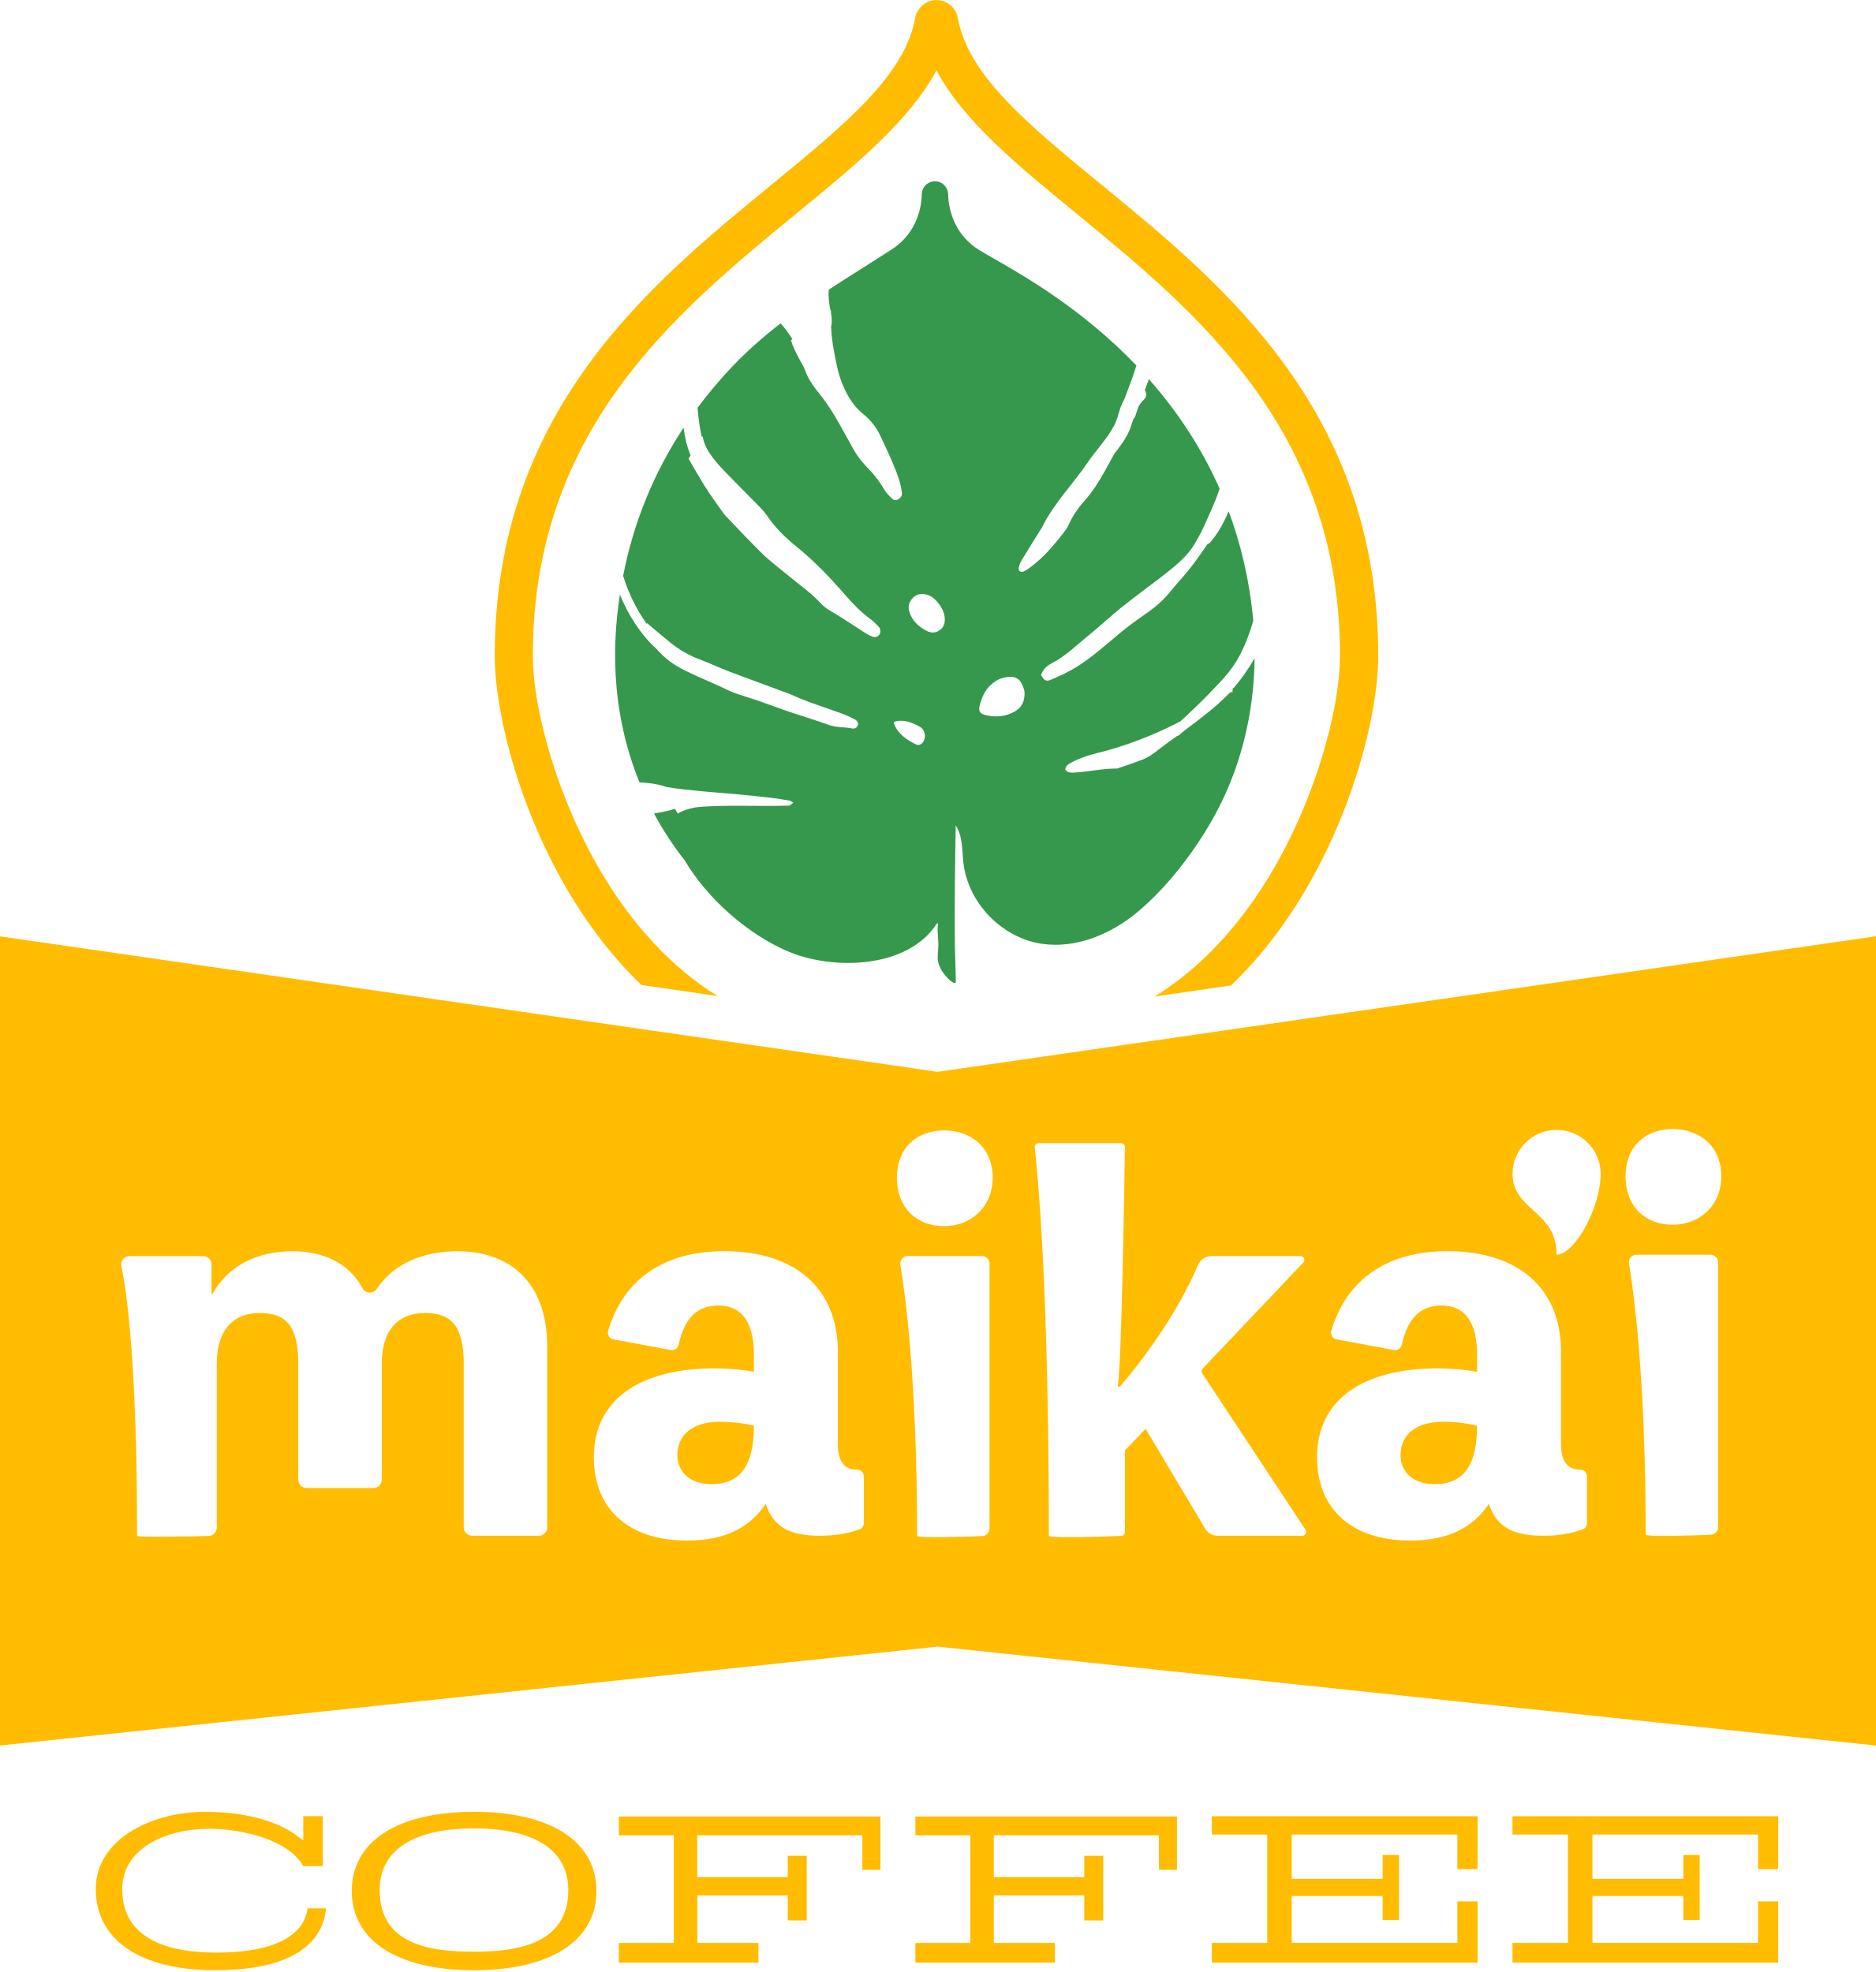
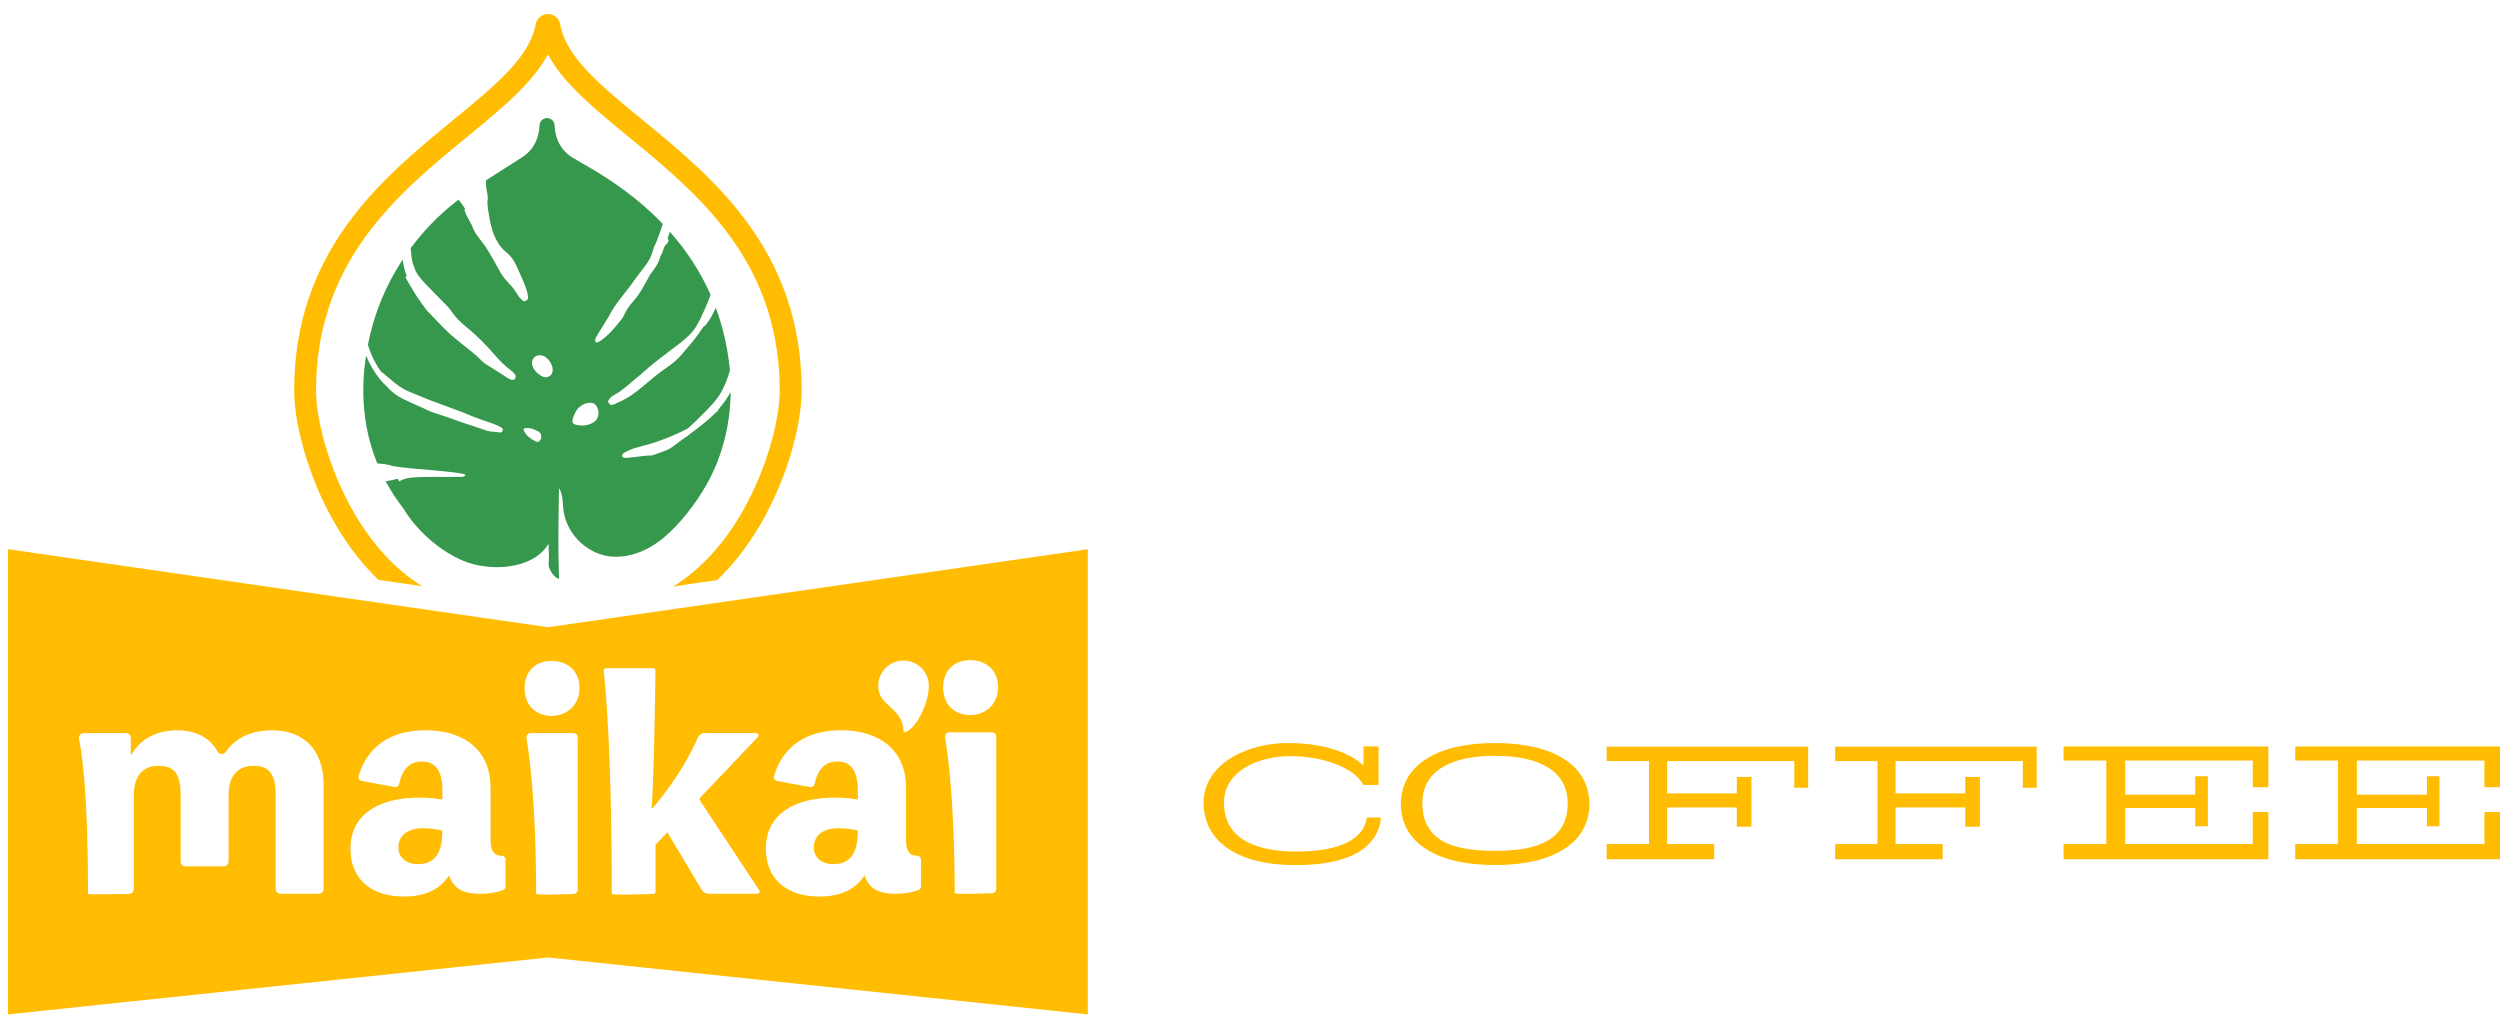
- <svg xmlns="http://www.w3.org/2000/svg" version="1.1" id="Layer_1" x="0px" y="0px" viewBox="0 0 232 244" style="enable-background:new 0 0 232 244;" xml:space="preserve">
+ <svg xmlns="http://www.w3.org/2000/svg" version="1.1" id="Layer_1" x="0px" y="0px" viewBox="0 0 538.4 219.05" style="enable-background:new 0 0 538.4 219.05;" xml:space="preserve">
  <style type="text/css">
	.st0{fill:#FFBC00;}
	.st1{fill:#36984D;}
</style>
  <g>
-     <path class="st0" d="M79.36,121.88l9.41,1.36c-5.99-3.71-10.37-8.97-13.4-13.71c-6.2-9.72-9.45-21.64-9.45-28.4   c0-12.43,3.48-23.28,10.65-33.17c6.31-8.71,14.59-15.5,21.91-21.5c7.36-6.03,14.01-11.49,17.37-17.75   c3.35,6.26,10.01,11.72,17.37,17.75c7.31,6,15.6,12.79,21.91,21.5c7.17,9.89,10.65,20.75,10.65,33.17c0,6.76-3.24,18.68-9.45,28.4   c-3.04,4.77-7.45,10.05-13.48,13.77l9.45-1.37c3.3-3.15,5.94-6.61,8.02-9.86c7-10.97,10.19-23.73,10.19-30.94   c0-30.21-19.01-45.8-34.29-58.32c-9.08-7.44-16.43-13.47-17.72-20.57c-0.23-1.29-1.33-2.23-2.64-2.23c-1.31,0-2.41,0.95-2.64,2.23   c-1.29,7.1-8.64,13.12-17.72,20.57C80.22,35.33,61.21,50.92,61.21,81.13c0,7.21,3.19,19.97,10.19,30.94   C73.46,115.3,76.09,118.74,79.36,121.88z" />
-     <path class="st0" d="M26.57,243.78c-9.22,0-14.72-3.76-14.72-10.04c0-6.21,6.96-9.56,13.51-9.56c6.79,0,10.2,2.11,11.08,2.75   l1.08,0.79v-3h2.41v6.18h-2.42c-1.64-3.03-7.02-4.62-11.69-4.62c-5.15,0-10.7,2.34-10.7,7.48c0,6.48,6.3,7.84,11.58,7.84   c8.99,0,11.05-3.17,11.35-5.47h2.28C40.06,239.27,37.73,243.78,26.57,243.78z M73.79,233.98c0-6.14-5.66-9.8-15.15-9.8   c-9.47,0-15.12,3.66-15.12,9.8s5.65,9.8,15.12,9.8C68.12,243.78,73.79,240.12,73.79,233.98z M70.31,233.86   c0,6.84-6.66,7.63-11.67,7.63c-5.43,0-11.67-0.87-11.67-7.63c0-4.92,4.14-7.63,11.67-7.63C66.17,226.23,70.31,228.94,70.31,233.86z    M93.83,242.84v-2.44h-7.56v-5.88h11.19v3.1h2.35v-8h-2.35v2.64H86.26v-5.18h20.43v4.28h2.23v-6.6H76.56v2.32h6.8v13.32h-6.8v2.44   H93.83z M130.51,242.84v-2.44h-7.56v-5.88h11.19v3.1h2.35v-8h-2.35v2.64h-11.19v-5.18h20.43v4.28h2.23v-6.6h-32.36v2.32h6.8v13.32   h-6.8v2.44H130.51z M182.8,242.84v-7.58h-2.5v5.13h-20.49v-5.79h11.25v2.95h2.02v-8.03h-2.02v2.95h-11.25v-5.48h20.49v4.28h2.5   v-6.54h-32.88v2.26h6.86v13.41h-6.86v2.44H182.8z M220,242.84v-7.58h-2.5v5.13h-20.49v-5.79h11.25v2.95h2.02v-8.03h-2.02v2.95   h-11.25v-5.48h20.49v4.28h2.5v-6.54h-32.88v2.26h6.86v13.41h-6.86v2.44H220z" />
+     <path class="st0" d="M81.5,124.88l9.41,1.36c-5.99-3.71-10.37-8.97-13.4-13.71c-6.2-9.72-9.45-21.64-9.45-28.4   c0-12.43,3.48-23.28,10.65-33.17c6.31-8.71,14.59-15.5,21.91-21.5c7.36-6.03,14.01-11.49,17.37-17.75   c3.35,6.26,10.01,11.72,17.37,17.75c7.31,6,15.6,12.79,21.91,21.5c7.17,9.89,10.65,20.75,10.65,33.17c0,6.76-3.24,18.68-9.45,28.4   c-3.04,4.77-7.45,10.05-13.48,13.77l9.45-1.37c3.3-3.15,5.94-6.61,8.02-9.86c7-10.97,10.19-23.73,10.19-30.94   c0-30.21-19.01-45.8-34.29-58.32c-9.08-7.44-16.43-13.47-17.72-20.57c-0.23-1.29-1.33-2.23-2.64-2.23s-2.41,0.95-2.64,2.23   c-1.29,7.1-8.64,13.12-17.72,20.57C82.36,38.33,63.35,53.92,63.35,84.13c0,7.21,3.19,19.97,10.19,30.94   C75.6,118.3,78.23,121.74,81.5,124.88z" />
+     <path class="st0" d="M278.96,186.31c-12.37,0-19.74-5.04-19.74-13.47c0-8.33,9.34-12.82,18.12-12.82c9.11,0,13.68,2.83,14.86,3.69   l1.45,1.06v-4.02h3.23v8.29h-3.25c-2.2-4.06-9.42-6.2-15.68-6.2c-6.91,0-14.35,3.14-14.35,10.03c0,8.69,8.45,10.52,15.53,10.52   c12.06,0,14.82-4.25,15.22-7.34h3.06C297.05,180.26,293.93,186.31,278.96,186.31z M342.29,173.16c0-8.24-7.59-13.14-20.32-13.14   c-12.7,0-20.28,4.91-20.28,13.14c0,8.24,7.58,13.14,20.28,13.14C334.69,186.31,342.29,181.4,342.29,173.16z M337.62,173   c0,9.17-8.93,10.23-15.65,10.23c-7.28,0-15.65-1.17-15.65-10.23c0-6.6,5.55-10.23,15.65-10.23   C332.07,162.77,337.62,166.4,337.62,173z M369.17,185.05v-3.27h-10.14v-7.89h15.01v4.16h3.15v-10.73h-3.15v3.54h-15.02v-6.95h27.4   v5.74h2.99v-8.85h-43.4v3.11h9.12v17.87h-9.12v3.27H369.17z M418.37,185.05v-3.27h-10.14v-7.89h15.01v4.16h3.15v-10.73h-3.15v3.54   h-15.01v-6.95h27.4v5.74h2.99v-8.85h-43.4v3.11h9.12v17.87h-9.12v3.27H418.37z M488.51,185.05v-10.17h-3.35v6.88h-27.48v-7.77   h15.09v3.96h2.71v-10.77h-2.71v3.96h-15.09v-7.35h27.48v5.74h3.35v-8.77h-44.1v3.03h9.2v17.99h-9.2v3.27L488.51,185.05   L488.51,185.05z M538.4,185.05v-10.17h-3.35v6.88h-27.48v-7.77h15.09v3.96h2.71v-10.77h-2.71v3.96h-15.09v-7.35h27.48v5.74h3.35   v-8.77h-44.1v3.03h9.2v17.99h-9.2v3.27L538.4,185.05L538.4,185.05z" />
    <g>
-       <path class="st0" d="M173.27,180.06c0,2.06,1.58,3.58,4.19,3.58c3.52,0,5.28-2.19,5.28-7.23c-1.15-0.3-2.79-0.49-4.31-0.49    C175.27,175.94,173.27,177.45,173.27,180.06z" />
-       <path class="st0" d="M83.8,180.06c0,2.06,1.58,3.58,4.19,3.58c3.52,0,5.28-2.19,5.28-7.23c-1.15-0.3-2.79-0.49-4.31-0.49    C85.8,175.94,83.8,177.45,83.8,180.06z" />
-       <path class="st0" d="M116,132.62l-116.27-16.8V216L116,203.74L232.27,216V115.82L116,132.62z M67.7,188.98    c0,0.57-0.46,1.04-1.04,1.04h-8.25c-0.57,0-1.04-0.46-1.04-1.04v-20.21c0-4.68-1.52-6.31-4.8-6.31c-3.04,0-5.34,1.82-5.34,6.31    v14.31c0,0.57-0.46,1.04-1.04,1.04h-8.25c-0.57,0-1.04-0.46-1.04-1.04v-14.31c0-4.68-1.46-6.31-4.8-6.31    c-2.98,0-5.28,1.82-5.28,6.31v20.24c0,0.56-0.45,1.03-1.01,1.04c-2.52,0.06-8.85,0.18-8.85-0.02c0-21.7-1.32-30.44-1.95-33.36    c-0.14-0.65,0.36-1.25,1.02-1.25h9.1c0.57,0,1.04,0.46,1.04,1.04v3.64h0.12c2-3.58,5.59-5.28,9.96-5.28    c3.72,0,6.93,1.46,8.58,4.55c0.37,0.7,1.34,0.76,1.78,0.11c2.16-3.17,5.7-4.66,10.04-4.66c6.25,0,11.05,3.7,11.05,11.78V188.98z     M106.87,188.46c0,0.36-0.23,0.68-0.57,0.79c-1.68,0.57-3.09,0.77-4.95,0.77c-3.95,0-5.77-1.34-6.62-3.95    c-2.06,3.1-5.28,4.55-9.72,4.55c-7.17,0-11.54-3.83-11.54-10.32c0-7.17,5.77-10.99,14.94-10.99c1.34,0,3.16,0.12,4.86,0.42v-2.06    c0-4.19-1.58-6.13-4.37-6.13c-2.65,0-4.2,1.52-4.95,4.86c-0.1,0.44-0.52,0.72-0.97,0.64l-7.1-1.32c-0.49-0.09-0.79-0.59-0.65-1.06    c1.91-6.41,6.96-9.85,14.39-9.85c8.68,0,14.03,4.55,14.03,12.39v11.42c0,2.19,0.79,3.22,2.37,3.22h0.02    c0.46,0,0.83,0.37,0.83,0.83V188.46z M122.42,189.12c0,0.5-0.4,0.92-0.9,0.94c-2.27,0.09-8.06,0.29-8.06-0.04    c0-19.51-1.52-30.25-2.07-33.52c-0.1-0.57,0.34-1.09,0.92-1.09h9.17c0.52,0,0.94,0.42,0.94,0.94V189.12z M116.8,151.71    c-3.28,0-5.83-2.13-5.83-6.01c0-3.76,2.55-5.83,5.83-5.83c3.28,0,6.01,2.06,6.01,5.83C122.81,149.4,120.08,151.71,116.8,151.71z     M161.11,190.02h-10.46c-0.64,0-1.23-0.34-1.55-0.88l-7.37-12.35l-2.55,2.67v10.1c0,0.26-0.2,0.47-0.46,0.48    c-1.89,0.08-8.96,0.34-8.96-0.02c0-31.21-1.43-45.25-1.75-48.04c-0.03-0.29,0.19-0.53,0.48-0.53h10.2c0.27,0,0.48,0.22,0.48,0.48    c-0.05,3.7-0.4,27.39-0.9,29.63h0.3c5.88-6.93,8.67-12.72,9.65-15.05c0.28-0.67,0.94-1.1,1.67-1.1h11c0.42,0,0.64,0.51,0.35,0.81    l-12.45,13.12c-0.15,0.16-0.18,0.41-0.05,0.6l12.78,19.34C161.73,189.6,161.5,190.02,161.11,190.02z M196.34,188.46    c0,0.36-0.23,0.68-0.57,0.79c-1.68,0.57-3.09,0.77-4.95,0.77c-3.95,0-5.77-1.34-6.62-3.95c-2.06,3.1-5.28,4.55-9.72,4.55    c-7.17,0-11.54-3.83-11.54-10.32c0-7.17,5.77-10.99,14.94-10.99c1.34,0,3.16,0.12,4.86,0.42v-2.06c0-4.19-1.58-6.13-4.37-6.13    c-2.65,0-4.2,1.52-4.95,4.86c-0.1,0.44-0.52,0.72-0.97,0.64l-7.1-1.32c-0.49-0.09-0.79-0.59-0.65-1.06    c1.91-6.41,6.96-9.85,14.39-9.85c8.68,0,14.03,4.55,14.03,12.39v11.42c0,2.19,0.79,3.22,2.37,3.22h0.02    c0.46,0,0.83,0.37,0.83,0.83V188.46z M192.58,155.24c0-5.45-5.45-5.45-5.45-9.99c0-3.01,2.44-5.45,5.45-5.45s5.45,2.44,5.45,5.45    C198.03,149.34,194.85,155.24,192.58,155.24z M212.56,188.96c0,0.5-0.4,0.92-0.9,0.94c-2.27,0.09-8.06,0.29-8.06-0.04    c0-19.51-1.52-30.25-2.07-33.52c-0.1-0.57,0.34-1.09,0.92-1.09h9.17c0.52,0,0.94,0.42,0.94,0.94V188.96z M206.94,151.54    c-3.28,0-5.83-2.13-5.83-6.01c0-3.76,2.55-5.83,5.83-5.83c3.28,0,6.01,2.06,6.01,5.83C212.96,149.23,210.22,151.54,206.94,151.54z    " />
+       <path class="st0" d="M175.27,182.52c0,2.06,1.58,3.58,4.19,3.58c3.52,0,5.28-2.19,5.28-7.23c-1.15-0.3-2.79-0.49-4.31-0.49    C177.27,178.4,175.27,179.91,175.27,182.52z" />
+       <path class="st0" d="M85.8,182.52c0,2.06,1.58,3.58,4.19,3.58c3.52,0,5.28-2.19,5.28-7.23c-1.15-0.3-2.79-0.49-4.31-0.49    C87.8,178.4,85.8,179.91,85.8,182.52z" />
+       <path class="st0" d="M118,135.08L1.73,118.28v100.18L118,206.2l116.27,12.26V118.28L118,135.08z M69.7,191.44    c0,0.57-0.46,1.04-1.04,1.04h-8.25c-0.57,0-1.04-0.46-1.04-1.04v-20.21c0-4.68-1.52-6.31-4.8-6.31c-3.04,0-5.34,1.82-5.34,6.31    v14.31c0,0.57-0.46,1.04-1.04,1.04h-8.25c-0.57,0-1.04-0.46-1.04-1.04v-14.31c0-4.68-1.46-6.31-4.8-6.31    c-2.98,0-5.28,1.82-5.28,6.31v20.24c0,0.56-0.45,1.03-1.01,1.04c-2.52,0.06-8.85,0.18-8.85-0.02c0-21.7-1.32-30.44-1.95-33.36    c-0.14-0.65,0.36-1.25,1.02-1.25h9.1c0.57,0,1.04,0.46,1.04,1.04v3.64h0.12c2-3.58,5.59-5.28,9.96-5.28    c3.72,0,6.93,1.46,8.58,4.55c0.37,0.7,1.34,0.76,1.78,0.11c2.16-3.17,5.7-4.66,10.04-4.66c6.25,0,11.05,3.7,11.05,11.78V191.44z     M108.87,190.92c0,0.36-0.23,0.68-0.57,0.79c-1.68,0.57-3.09,0.77-4.95,0.77c-3.95,0-5.77-1.34-6.62-3.95    c-2.06,3.1-5.28,4.55-9.72,4.55c-7.17,0-11.54-3.83-11.54-10.32c0-7.17,5.77-10.99,14.94-10.99c1.34,0,3.16,0.12,4.86,0.42v-2.06    c0-4.19-1.58-6.13-4.37-6.13c-2.65,0-4.2,1.52-4.95,4.86c-0.1,0.44-0.52,0.72-0.97,0.64l-7.1-1.32c-0.49-0.09-0.79-0.59-0.65-1.06    c1.91-6.41,6.96-9.85,14.39-9.85c8.68,0,14.03,4.55,14.03,12.39v11.42c0,2.19,0.79,3.22,2.37,3.22h0.02    c0.46,0,0.83,0.37,0.83,0.83V190.92z M124.42,191.58c0,0.5-0.4,0.92-0.9,0.94c-2.27,0.09-8.06,0.29-8.06-0.04    c0-19.51-1.52-30.25-2.07-33.52c-0.1-0.57,0.34-1.09,0.92-1.09h9.17c0.52,0,0.94,0.42,0.94,0.94V191.58z M118.8,154.17    c-3.28,0-5.83-2.13-5.83-6.01c0-3.76,2.55-5.83,5.83-5.83s6.01,2.06,6.01,5.83C124.81,151.86,122.08,154.17,118.8,154.17z     M163.11,192.48h-10.46c-0.64,0-1.23-0.34-1.55-0.88l-7.37-12.35l-2.55,2.67v10.1c0,0.26-0.2,0.47-0.46,0.48    c-1.89,0.08-8.96,0.34-8.96-0.02c0-31.21-1.43-45.25-1.75-48.04c-0.03-0.29,0.19-0.53,0.48-0.53h10.2c0.27,0,0.48,0.22,0.48,0.48    c-0.05,3.7-0.4,27.39-0.9,29.63h0.3c5.88-6.93,8.67-12.72,9.65-15.05c0.28-0.67,0.94-1.1,1.67-1.1h11c0.42,0,0.64,0.51,0.35,0.81    l-12.45,13.12c-0.15,0.16-0.18,0.41-0.05,0.6l12.78,19.34C163.73,192.06,163.5,192.48,163.11,192.48z M198.34,190.92    c0,0.36-0.23,0.68-0.57,0.79c-1.68,0.57-3.09,0.77-4.95,0.77c-3.95,0-5.77-1.34-6.62-3.95c-2.06,3.1-5.28,4.55-9.72,4.55    c-7.17,0-11.54-3.83-11.54-10.32c0-7.17,5.77-10.99,14.94-10.99c1.34,0,3.16,0.12,4.86,0.42v-2.06c0-4.19-1.58-6.13-4.37-6.13    c-2.65,0-4.2,1.52-4.95,4.86c-0.1,0.44-0.52,0.72-0.97,0.64l-7.1-1.32c-0.49-0.09-0.79-0.59-0.65-1.06    c1.91-6.41,6.96-9.85,14.39-9.85c8.68,0,14.03,4.55,14.03,12.39v11.42c0,2.19,0.79,3.22,2.37,3.22h0.02    c0.46,0,0.83,0.37,0.83,0.83L198.34,190.92L198.34,190.92z M194.58,157.7c0-5.45-5.45-5.45-5.45-9.99c0-3.01,2.44-5.45,5.45-5.45    s5.45,2.44,5.45,5.45C200.03,151.8,196.85,157.7,194.58,157.7z M214.56,191.42c0,0.5-0.4,0.92-0.9,0.94    c-2.27,0.09-8.06,0.29-8.06-0.04c0-19.51-1.52-30.25-2.07-33.52c-0.1-0.57,0.34-1.09,0.92-1.09h9.17c0.52,0,0.94,0.42,0.94,0.94    V191.42z M208.94,154c-3.28,0-5.83-2.13-5.83-6.01c0-3.76,2.55-5.83,5.83-5.83s6.01,2.06,6.01,5.83    C214.96,151.69,212.22,154,208.94,154z" />
    </g>
-     <path class="st1" d="M152.73,85.01c-0.07,0.08-0.14,0.14-0.22,0.17c-0.02,0.2-0.03,0.4-0.06,0.6c-0.04-0.07-0.07-0.15-0.12-0.22   c-0.2,0.19-0.37,0.32-0.52,0.48c-1.33,1.35-2.82,2.5-4.32,3.64c-0.37,0.28-0.74,0.55-1.11,0.83c-0.16,0.14-0.31,0.28-0.47,0.42   c-0.09,0.08-0.19,0.12-0.29,0.14c-0.48,0.35-0.96,0.69-1.44,1.04c-0.91,0.65-1.73,1.44-2.79,1.86c-1.04,0.41-2.1,0.75-3.16,1.12   c-1.83,0-3.63,0.41-5.45,0.51c-0.39,0.02-0.77-0.02-1-0.39c0.07-0.5,0.45-0.69,0.81-0.88c0.99-0.53,2.06-0.89,3.14-1.15   c2.45-0.59,4.81-1.42,7.12-2.41c1.09-0.47,2.16-0.97,3.2-1.53c1.21-1.1,2.39-2.24,3.53-3.41c1.36-1.4,2.74-2.8,3.68-4.52   c0.78-1.43,1.33-2.94,1.79-4.5c-0.01-0.16-0.02-0.32-0.04-0.48c-0.46-4.57-1.47-8.93-3-13.07c-0.59,1.38-1.31,2.72-2.26,3.82   c-0.11,0.13-0.23,0.2-0.36,0.24c-0.61,0.89-1.22,1.77-1.87,2.63c-0.84,1.11-1.82,2.12-2.69,3.2c-0.78,0.97-1.68,1.79-2.68,2.51   c-1.11,0.8-2.25,1.56-3.3,2.43c-1.84,1.51-3.59,3.13-5.6,4.4c-0.99,0.62-2.07,1.11-3.14,1.58c-0.68,0.3-0.89,0.17-1.31-0.54   c0.21-0.7,0.72-1.15,1.33-1.47c1.7-0.87,3.04-2.22,4.5-3.4c1.41-1.13,2.71-2.38,4.12-3.51c1.88-1.5,3.83-2.9,5.72-4.39   c1.27-1,2.49-2.07,3.33-3.47c0.29-0.49,0.57-0.99,0.84-1.5c0.81-1.77,1.65-3.51,2.25-5.32c-2.15-4.86-5.07-9.39-8.76-13.56   c-0.04,0.11-0.07,0.22-0.11,0.33c-0.13,0.35-0.26,0.69-0.39,1.04c0.24,0.35,0.27,0.82-0.13,1.19c-0.25,0.23-0.45,0.5-0.62,0.78   c-0.15,0.4-0.29,0.8-0.41,1.2c-0.06,0.18-0.15,0.31-0.26,0.42c-0.21,0.65-0.41,1.31-0.72,1.9c-0.46,0.84-1.03,1.61-1.62,2.36   c-0.4,0.74-0.81,1.48-1.22,2.22c-0.71,1.26-1.47,2.49-2.45,3.58c-0.82,0.91-1.52,1.93-2.02,3.07c-0.18,0.42-0.5,0.78-0.78,1.15   c-0.37,0.48-0.75,0.94-1.14,1.39c-0.92,1.09-1.95,2.07-3.12,2.89c-0.16,0.11-0.32,0.21-0.5,0.28c-0.39,0.15-0.67-0.07-0.6-0.48   c0.05-0.29,0.16-0.58,0.31-0.83c0.72-1.19,1.45-2.38,2.19-3.56c0.12-0.19,0.24-0.39,0.37-0.58c1.46-2.97,3.82-5.34,5.68-8.07   c1.05-1.55,2.4-2.9,3.27-4.58c0.36-0.7,0.52-1.47,0.78-2.22c0.13-0.36,0.29-0.7,0.47-1.02c0.51-1.38,1.07-2.74,1.48-4.15   c-6.65-6.94-13.8-11.03-17.66-13.24c-0.84-0.48-1.5-0.86-1.94-1.14c-3.37-2.18-3.67-5.76-3.69-6.8c-0.01-0.89-0.74-1.61-1.63-1.61   c-0.89,0-1.62,0.72-1.63,1.61c-0.01,1.04-0.32,4.62-3.69,6.8c-2.64,1.71-5.26,3.33-7.82,5c-0.07,0.82,0.02,1.66,0.23,2.63   c0.01-0.01,0.03-0.02,0.04-0.03c0,0.08,0,0.16,0,0.23c0.12,0.63,0.15,1.25,0.02,1.8c0.05,0.97,0.16,1.93,0.34,2.88   c0.27,1.47,0.53,2.95,1.13,4.34c0.59,1.37,1.34,2.61,2.53,3.56c0.93,0.74,1.64,1.69,2.14,2.77c0.56,1.21,1.14,2.42,1.65,3.66   c0.43,1.06,0.85,2.13,0.97,3.28c0.04,0.4-0.14,0.6-0.43,0.8c-0.27,0.18-0.54,0.16-0.75-0.04c-0.33-0.32-0.69-0.64-0.92-1.02   c-0.55-0.91-1.14-1.78-1.9-2.55c-0.78-0.8-1.5-1.66-2.05-2.66c-0.76-1.39-1.52-2.78-2.33-4.14c-0.53-0.89-1.12-1.75-1.77-2.56   c-0.74-0.92-1.44-1.85-1.83-2.99c-0.13-0.38-0.37-0.73-0.56-1.09c-0.33-0.66-0.71-1.29-0.97-1.98c-0.08-0.21-0.15-0.43-0.21-0.64   c0.06-0.05,0.11-0.09,0.17-0.13c-0.45-0.7-0.91-1.38-1.46-1.95c-2.09,1.62-4.11,3.38-6.01,5.38c-1.54,1.63-2.96,3.32-4.26,5.06   c0.11,1.24,0.24,2.47,0.54,3.65c0.03-0.05,0.06-0.1,0.09-0.14c0.12,0.76,0.42,1.47,0.88,2.15c0.52,0.76,1.14,1.47,1.78,2.14   c1.44,1.5,2.92,2.96,4.37,4.45c0.32,0.33,0.64,0.68,0.9,1.06c0.99,1.46,2.23,2.71,3.59,3.8c2.27,1.83,4.27,3.93,6.17,6.12   c0.94,1.08,1.92,2.08,3.08,2.93c0.37,0.27,0.7,0.61,1.02,0.95c0.23,0.25,0.25,0.67,0.1,0.92c-0.16,0.27-0.49,0.42-0.86,0.3   c-0.33-0.11-0.65-0.29-0.94-0.48c-1.22-0.78-2.42-1.59-3.66-2.34c-0.63-0.38-1.29-0.73-1.79-1.28c-1.29-1.39-2.85-2.46-4.3-3.67   c-1.01-0.84-2.07-1.63-3-2.54c-1.55-1.51-3.01-3.1-4.51-4.65c-0.08-0.08-0.14-0.17-0.21-0.25c-0.78-1.12-1.61-2.21-2.33-3.37   c-0.7-1.13-1.37-2.28-2.03-3.44c0.08-0.14,0.16-0.27,0.25-0.41c-0.46-1.09-0.71-2.25-0.87-3.43c-3.69,5.59-6.19,11.72-7.48,18.33   c0.39,1.27,0.9,2.5,1.52,3.67c0.42,0.8,0.9,1.58,1.44,2.32c-0.01-0.05-0.01-0.11-0.02-0.16c0.96,0.81,1.89,1.61,2.84,2.38   c1.13,0.92,2.37,1.64,3.74,2.15c1.22,0.46,2.41,1.02,3.63,1.49c2.37,0.9,4.75,1.76,7.13,2.64c0.26,0.09,0.51,0.2,0.76,0.31   c1.99,0.91,4.09,1.52,6.13,2.28c0.48,0.18,0.95,0.4,1.42,0.64c0.41,0.21,0.54,0.46,0.44,0.77c-0.11,0.35-0.42,0.45-0.72,0.39   c-0.96-0.19-1.94-0.1-2.89-0.44c-1.66-0.61-3.36-1.11-5.04-1.68c-1.21-0.41-2.41-0.87-3.62-1.29c-1-0.35-2.03-0.63-3.02-1   c-0.61-0.22-1.19-0.54-1.79-0.81c-1.44-0.65-2.9-1.26-4.32-1.96c-1.32-0.65-2.52-1.51-3.47-2.63c-0.58-0.51-1.11-1.08-1.59-1.68   c-1.24-1.53-2.22-3.25-2.97-5.07c-0.13,0.9-0.25,1.8-0.35,2.71c-0.82,8.24,0.55,15.06,2.77,20.52c0.52,0.03,1.05,0.08,1.56,0.15   c0.6,0.09,1.22,0.22,1.8,0.43c1.34,0.23,2.68,0.36,4.03,0.49c1.57,0.16,3.15,0.26,4.73,0.41c1.41,0.13,2.82,0.28,4.23,0.44   c0.76,0.09,1.51,0.22,2.26,0.35c0.12,0.02,0.22,0.13,0.41,0.26c-0.2,0.15-0.32,0.29-0.48,0.34c-0.18,0.05-0.38,0.01-0.57,0.02   c-3.5,0.1-7-0.12-10.5,0.15c-0.83,0.06-1.6,0.27-2.36,0.62c-0.13,0.06-0.25,0.13-0.37,0.21c-0.12-0.19-0.23-0.39-0.34-0.59   c-0.84,0.27-1.72,0.42-2.6,0.57c1.2,2.23,2.51,4.18,3.81,5.82c2.78,4.72,7.9,9.25,12.97,11.33c5.46,2.25,14.58,2.06,18.19-3.49   c0.03-0.04,0.11-0.05,0.17-0.07c-0.02,0.37-0.06,0.69-0.05,1.01c0.02,0.54,0.09,1.09,0.09,1.63c0,0.57-0.09,1.14-0.08,1.71   c0.02,1.64,2.25,3.63,2.24,2.89c-0.01-1.61-0.1-3.22-0.12-4.83c-0.04-4.84,0.02-9.67,0.11-14.51c0.88,1.32,0.77,3.04,0.95,4.61   c0.56,4.95,4.72,9.27,9.65,10.02c4.26,0.65,8.6-1.18,11.91-3.94c3.6-3,6.92-7.34,9.23-11.4c3.48-6.13,5.16-13.03,5.24-20.01   C154.51,82.7,153.67,83.88,152.73,85.01z M114.27,91.7c-0.21,0.39-0.58,0.59-0.96,0.4c-1.16-0.58-2.23-1.28-2.71-2.58   c-0.02-0.04,0.01-0.1,0.02-0.2c0.54-0.2,1.12-0.17,1.66-0.04c0.52,0.13,1.02,0.37,1.5,0.63C114.44,90.27,114.58,91.13,114.27,91.7z    M116.12,78.06c-0.67,0.39-1.23,0.16-1.8-0.18c-0.78-0.47-1.4-1.08-1.74-1.95c-0.28-0.7-0.22-1.33,0.32-1.92   c0.51-0.56,1.13-0.58,1.77-0.43c1.01,0.22,2.22,1.81,2.21,2.96C116.91,77.1,116.79,77.67,116.12,78.06z M125.57,88.02   c-1.1,0.64-2.3,0.76-3.53,0.49c-0.87-0.19-1.04-0.55-0.79-1.4c0.27-0.91,0.62-1.74,1.36-2.4c0.5-0.45,1.06-0.77,1.69-0.89   c1.32-0.26,2.01,0.09,2.42,1.61c0.05,0.17,0.03,0.36,0.03,0.51C126.74,86.88,126.33,87.58,125.57,88.02z" />
+     <path class="st1" d="M154.87,88.01c-0.07,0.08-0.14,0.14-0.22,0.17c-0.02,0.2-0.03,0.4-0.06,0.6c-0.04-0.07-0.07-0.15-0.12-0.22   c-0.2,0.19-0.37,0.32-0.52,0.48c-1.33,1.35-2.82,2.5-4.32,3.64c-0.37,0.28-0.74,0.55-1.11,0.83c-0.16,0.14-0.31,0.28-0.47,0.42   c-0.09,0.08-0.19,0.12-0.29,0.14c-0.48,0.35-0.96,0.69-1.44,1.04c-0.91,0.65-1.73,1.44-2.79,1.86c-1.04,0.41-2.1,0.75-3.16,1.12   c-1.83,0-3.63,0.41-5.45,0.51c-0.39,0.02-0.77-0.02-1-0.39c0.07-0.5,0.45-0.69,0.81-0.88c0.99-0.53,2.06-0.89,3.14-1.15   c2.45-0.59,4.81-1.42,7.12-2.41c1.09-0.47,2.16-0.97,3.2-1.53c1.21-1.1,2.39-2.24,3.53-3.41c1.36-1.4,2.74-2.8,3.68-4.52   c0.78-1.43,1.33-2.94,1.79-4.5c-0.01-0.16-0.02-0.32-0.04-0.48c-0.46-4.57-1.47-8.93-3-13.07c-0.59,1.38-1.31,2.72-2.26,3.82   c-0.11,0.13-0.23,0.2-0.36,0.24c-0.61,0.89-1.22,1.77-1.87,2.63c-0.84,1.11-1.82,2.12-2.69,3.2c-0.78,0.97-1.68,1.79-2.68,2.51   c-1.11,0.8-2.25,1.56-3.3,2.43c-1.84,1.51-3.59,3.13-5.6,4.4c-0.99,0.62-2.07,1.11-3.14,1.58c-0.68,0.3-0.89,0.17-1.31-0.54   c0.21-0.7,0.72-1.15,1.33-1.47c1.7-0.87,3.04-2.22,4.5-3.4c1.41-1.13,2.71-2.38,4.12-3.51c1.88-1.5,3.83-2.9,5.72-4.39   c1.27-1,2.49-2.07,3.33-3.47c0.29-0.49,0.57-0.99,0.84-1.5c0.81-1.77,1.65-3.51,2.25-5.32c-2.15-4.86-5.07-9.39-8.76-13.56   c-0.04,0.11-0.07,0.22-0.11,0.33c-0.13,0.35-0.26,0.69-0.39,1.04c0.24,0.35,0.27,0.82-0.13,1.19c-0.25,0.23-0.45,0.5-0.62,0.78   c-0.15,0.4-0.29,0.8-0.41,1.2c-0.06,0.18-0.15,0.31-0.26,0.42c-0.21,0.65-0.41,1.31-0.72,1.9c-0.46,0.84-1.03,1.61-1.62,2.36   c-0.4,0.74-0.81,1.48-1.22,2.22c-0.71,1.26-1.47,2.49-2.45,3.58c-0.82,0.91-1.52,1.93-2.02,3.07c-0.18,0.42-0.5,0.78-0.78,1.15   c-0.37,0.48-0.75,0.94-1.14,1.39c-0.92,1.09-1.95,2.07-3.12,2.89c-0.16,0.11-0.32,0.21-0.5,0.28c-0.39,0.15-0.67-0.07-0.6-0.48   c0.05-0.29,0.16-0.58,0.31-0.83c0.72-1.19,1.45-2.38,2.19-3.56c0.12-0.19,0.24-0.39,0.37-0.58c1.46-2.97,3.82-5.34,5.68-8.07   c1.05-1.55,2.4-2.9,3.27-4.58c0.36-0.7,0.52-1.47,0.78-2.22c0.13-0.36,0.29-0.7,0.47-1.02c0.51-1.38,1.07-2.74,1.48-4.15   c-6.65-6.94-13.8-11.03-17.66-13.24c-0.84-0.48-1.5-0.86-1.94-1.14c-3.37-2.18-3.67-5.76-3.69-6.8c-0.01-0.89-0.74-1.61-1.63-1.61   s-1.62,0.72-1.63,1.61c-0.01,1.04-0.32,4.62-3.69,6.8c-2.64,1.71-5.26,3.33-7.82,5c-0.07,0.82,0.02,1.66,0.23,2.63   c0.01-0.01,0.03-0.02,0.04-0.03c0,0.08,0,0.16,0,0.23c0.12,0.63,0.15,1.25,0.02,1.8c0.05,0.97,0.16,1.93,0.34,2.88   c0.27,1.47,0.53,2.95,1.13,4.34c0.59,1.37,1.34,2.61,2.53,3.56c0.93,0.74,1.64,1.69,2.14,2.77c0.56,1.21,1.14,2.42,1.65,3.66   c0.43,1.06,0.85,2.13,0.97,3.28c0.04,0.4-0.14,0.6-0.43,0.8c-0.27,0.18-0.54,0.16-0.75-0.04c-0.33-0.32-0.69-0.64-0.92-1.02   c-0.55-0.91-1.14-1.78-1.9-2.55c-0.78-0.8-1.5-1.66-2.05-2.66c-0.76-1.39-1.52-2.78-2.33-4.14c-0.53-0.89-1.12-1.75-1.77-2.56   c-0.74-0.92-1.44-1.85-1.83-2.99c-0.13-0.38-0.37-0.73-0.56-1.09c-0.33-0.66-0.71-1.29-0.97-1.98c-0.08-0.21-0.15-0.43-0.21-0.64   c0.06-0.05,0.11-0.09,0.17-0.13c-0.45-0.7-0.91-1.38-1.46-1.95c-2.09,1.62-4.11,3.38-6.01,5.38c-1.54,1.63-2.96,3.32-4.26,5.06   c0.11,1.24,0.24,2.47,0.54,3.65c0.03-0.05,0.06-0.1,0.09-0.14c0.12,0.76,0.42,1.47,0.88,2.15c0.52,0.76,1.14,1.47,1.78,2.14   c1.44,1.5,2.92,2.96,4.37,4.45c0.32,0.33,0.64,0.68,0.9,1.06c0.99,1.46,2.23,2.71,3.59,3.8c2.27,1.83,4.27,3.93,6.17,6.12   c0.94,1.08,1.92,2.08,3.08,2.93c0.37,0.27,0.7,0.61,1.02,0.95c0.23,0.25,0.25,0.67,0.1,0.92c-0.16,0.27-0.49,0.42-0.86,0.3   c-0.33-0.11-0.65-0.29-0.94-0.48c-1.22-0.78-2.42-1.59-3.66-2.34c-0.63-0.38-1.29-0.73-1.79-1.28c-1.29-1.39-2.85-2.46-4.3-3.67   c-1.01-0.84-2.07-1.63-3-2.54c-1.55-1.51-3.01-3.1-4.51-4.65c-0.08-0.08-0.14-0.17-0.21-0.25c-0.78-1.12-1.61-2.21-2.33-3.37   c-0.7-1.13-1.37-2.28-2.03-3.44c0.08-0.14,0.16-0.27,0.25-0.41c-0.46-1.09-0.71-2.25-0.87-3.43c-3.69,5.59-6.19,11.72-7.48,18.33   c0.39,1.27,0.9,2.5,1.52,3.67c0.42,0.8,0.9,1.58,1.44,2.32c-0.01-0.05-0.01-0.11-0.02-0.16c0.96,0.81,1.89,1.61,2.84,2.38   c1.13,0.92,2.37,1.64,3.74,2.15c1.22,0.46,2.41,1.02,3.63,1.49c2.37,0.9,4.75,1.76,7.13,2.64c0.26,0.09,0.51,0.2,0.76,0.31   c1.99,0.91,4.09,1.52,6.13,2.28c0.48,0.18,0.95,0.4,1.42,0.64c0.41,0.21,0.54,0.46,0.44,0.77c-0.11,0.35-0.42,0.45-0.72,0.39   c-0.96-0.19-1.94-0.1-2.89-0.44c-1.66-0.61-3.36-1.11-5.04-1.68c-1.21-0.41-2.41-0.87-3.62-1.29c-1-0.35-2.03-0.63-3.02-1   c-0.61-0.22-1.19-0.54-1.79-0.81c-1.44-0.65-2.9-1.26-4.32-1.96c-1.32-0.65-2.52-1.51-3.47-2.63c-0.58-0.51-1.11-1.08-1.59-1.68   c-1.24-1.53-2.22-3.25-2.97-5.07c-0.13,0.9-0.25,1.8-0.35,2.71c-0.82,8.24,0.55,15.06,2.77,20.52c0.52,0.03,1.05,0.08,1.56,0.15   c0.6,0.09,1.22,0.22,1.8,0.43c1.34,0.23,2.68,0.36,4.03,0.49c1.57,0.16,3.15,0.26,4.73,0.41c1.41,0.13,2.82,0.28,4.23,0.44   c0.76,0.09,1.51,0.22,2.26,0.35c0.12,0.02,0.22,0.13,0.41,0.26c-0.2,0.15-0.32,0.29-0.48,0.34c-0.18,0.05-0.38,0.01-0.57,0.02   c-3.5,0.1-7-0.12-10.5,0.15c-0.83,0.06-1.6,0.27-2.36,0.62c-0.13,0.06-0.25,0.13-0.37,0.21c-0.12-0.19-0.23-0.39-0.34-0.59   c-0.84,0.27-1.72,0.42-2.6,0.57c1.2,2.23,2.51,4.18,3.81,5.82c2.78,4.72,7.9,9.25,12.97,11.33c5.46,2.25,14.58,2.06,18.19-3.49   c0.03-0.04,0.11-0.05,0.17-0.07c-0.02,0.37-0.06,0.69-0.05,1.01c0.02,0.54,0.09,1.09,0.09,1.63c0,0.57-0.09,1.14-0.08,1.71   c0.02,1.64,2.25,3.63,2.24,2.89c-0.01-1.61-0.1-3.22-0.12-4.83c-0.04-4.84,0.02-9.67,0.11-14.51c0.88,1.32,0.77,3.04,0.95,4.61   c0.56,4.95,4.72,9.27,9.65,10.02c4.26,0.65,8.6-1.18,11.91-3.94c3.6-3,6.92-7.34,9.23-11.4c3.48-6.13,5.16-13.03,5.24-20.01   C156.65,85.7,155.81,86.88,154.87,88.01z M116.41,94.7c-0.21,0.39-0.58,0.59-0.96,0.4c-1.16-0.58-2.23-1.28-2.71-2.58   c-0.02-0.04,0.01-0.1,0.02-0.2c0.54-0.2,1.12-0.17,1.66-0.04c0.52,0.13,1.02,0.37,1.5,0.63C116.58,93.27,116.72,94.13,116.41,94.7z    M118.26,81.06c-0.67,0.39-1.23,0.16-1.8-0.18c-0.78-0.47-1.4-1.08-1.74-1.95c-0.28-0.7-0.22-1.33,0.32-1.92   c0.51-0.56,1.13-0.58,1.77-0.43c1.01,0.22,2.22,1.81,2.21,2.96C119.05,80.1,118.93,80.67,118.26,81.06z M127.71,91.02   c-1.1,0.64-2.3,0.76-3.53,0.49c-0.87-0.19-1.04-0.55-0.79-1.4c0.27-0.91,0.62-1.74,1.36-2.4c0.5-0.45,1.06-0.77,1.69-0.89   c1.32-0.26,2.01,0.09,2.42,1.61c0.05,0.17,0.03,0.36,0.03,0.51C128.88,89.88,128.47,90.58,127.71,91.02z" />
  </g>
</svg>
